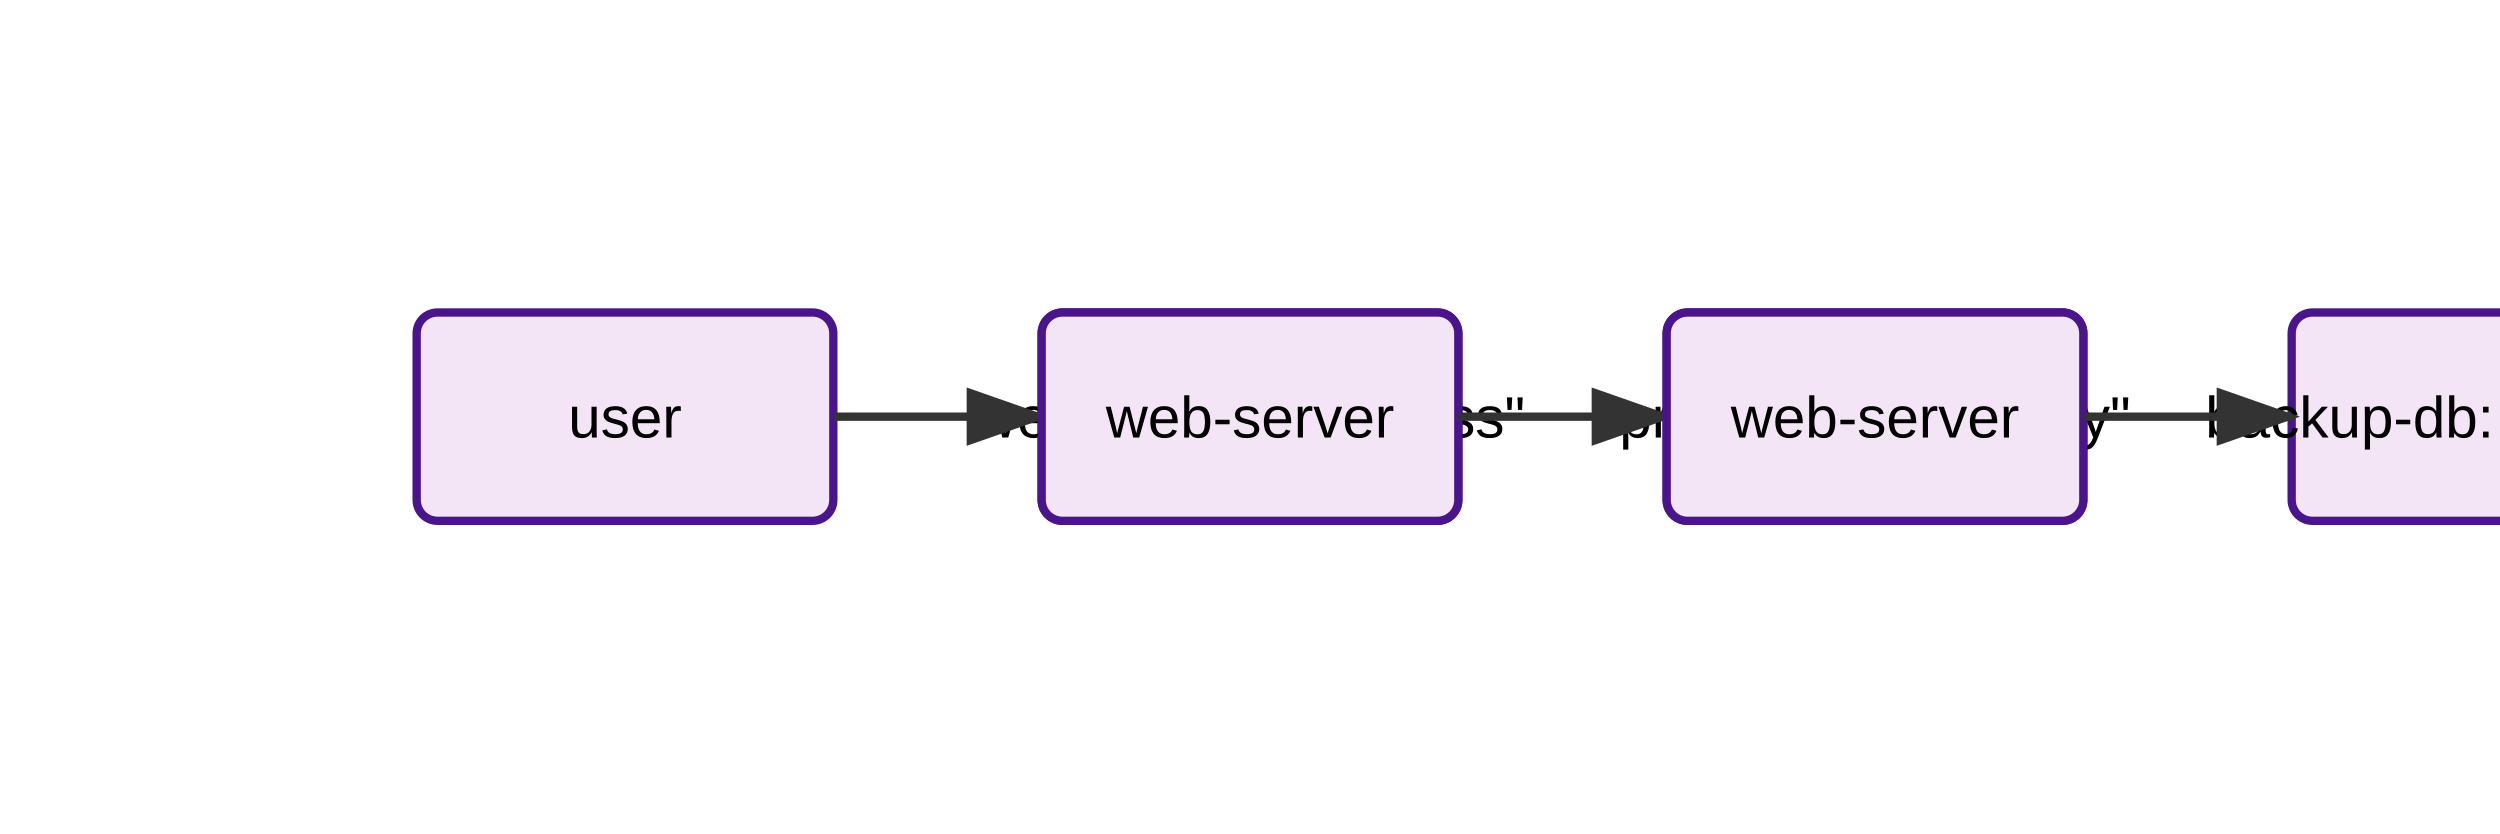
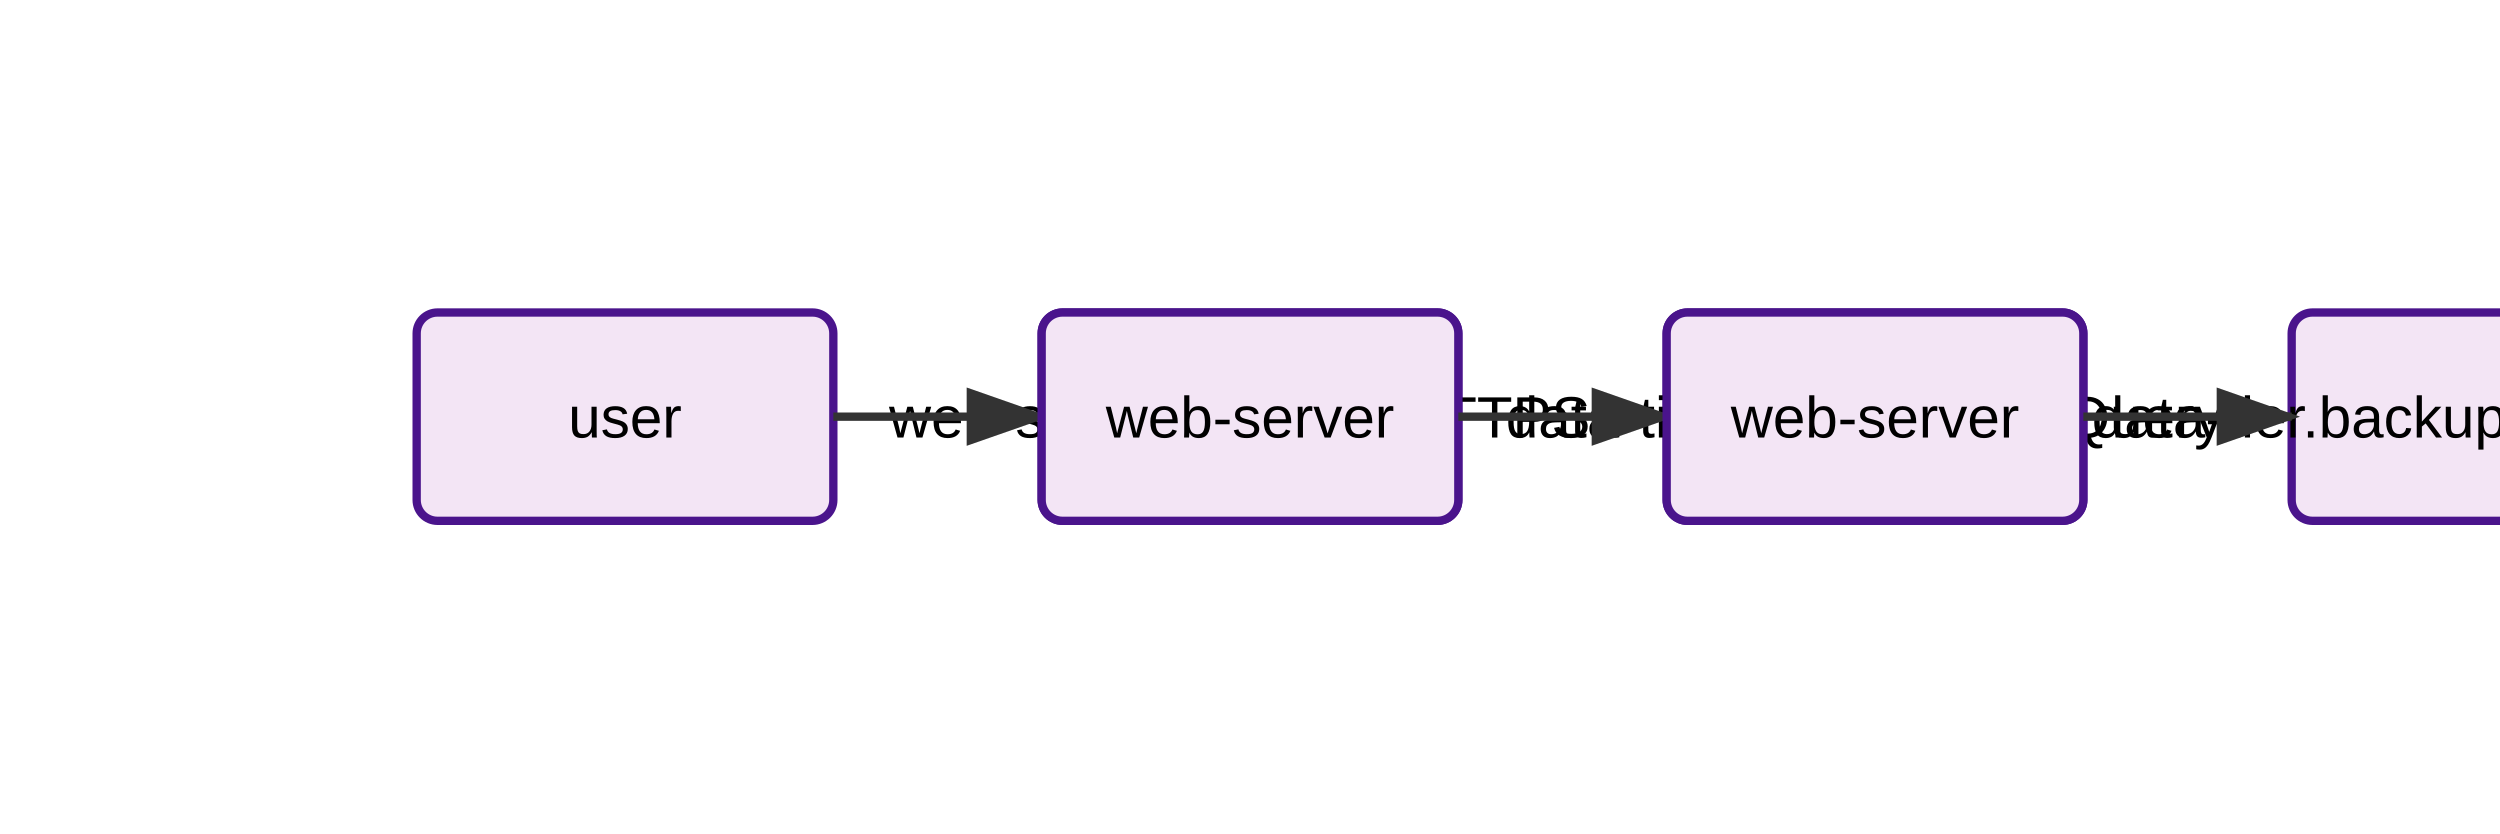
<svg xmlns="http://www.w3.org/2000/svg" width="600" height="200">
  <defs>
    <marker id="arrowhead" markerWidth="10" markerHeight="7" refX="9" refY="3.5" orient="auto">
      <polygon points="0 0, 10 3.5, 0 7" fill="#333" />
    </marker>
  </defs>
  <style>
        .node { fill: #f3e5f5; stroke: #4a148c; stroke-width: 2; }
        .node-text { font-family: Arial; font-size: 14px; text-anchor: middle; }
        .edge { stroke: #333; stroke-width: 2; fill: none; marker-end: url(#arrowhead); }
    </style>
  <rect class="node" x="100" y="75" width="100" height="50" rx="5" />
  <text class="node-text" x="150" y="105">user</text>
  <rect class="node" x="250" y="75" width="100" height="50" rx="5" />
-   <text class="node-text" x="300" y="105">web-server: "Access"</text>
+   <text class="node-text" x="300" y="105">web-server: "HTTP/HTTPS"</text>
  <line class="edge" x1="200" y1="100" x2="250" y2="100" />
  <rect class="node" x="250" y="75" width="100" height="50" rx="5" />
  <text class="node-text" x="300" y="105">web-server</text>
  <rect class="node" x="400" y="75" width="100" height="50" rx="5" />
-   <text class="node-text" x="450" y="105">primary-db: "Query"</text>
+   <text class="node-text" x="450" y="105">data-tier.primary-db: "Query"</text>
  <line class="edge" x1="350" y1="100" x2="400" y2="100" />
  <rect class="node" x="400" y="75" width="100" height="50" rx="5" />
  <text class="node-text" x="450" y="105">web-server</text>
  <rect class="node" x="550" y="75" width="100" height="50" rx="5" />
-   <text class="node-text" x="600" y="105">backup-db: "Replicate"</text>
+   <text class="node-text" x="600" y="105">data-tier.backup-db: "Replicate"</text>
  <line class="edge" x1="500" y1="100" x2="550" y2="100" />
</svg>
